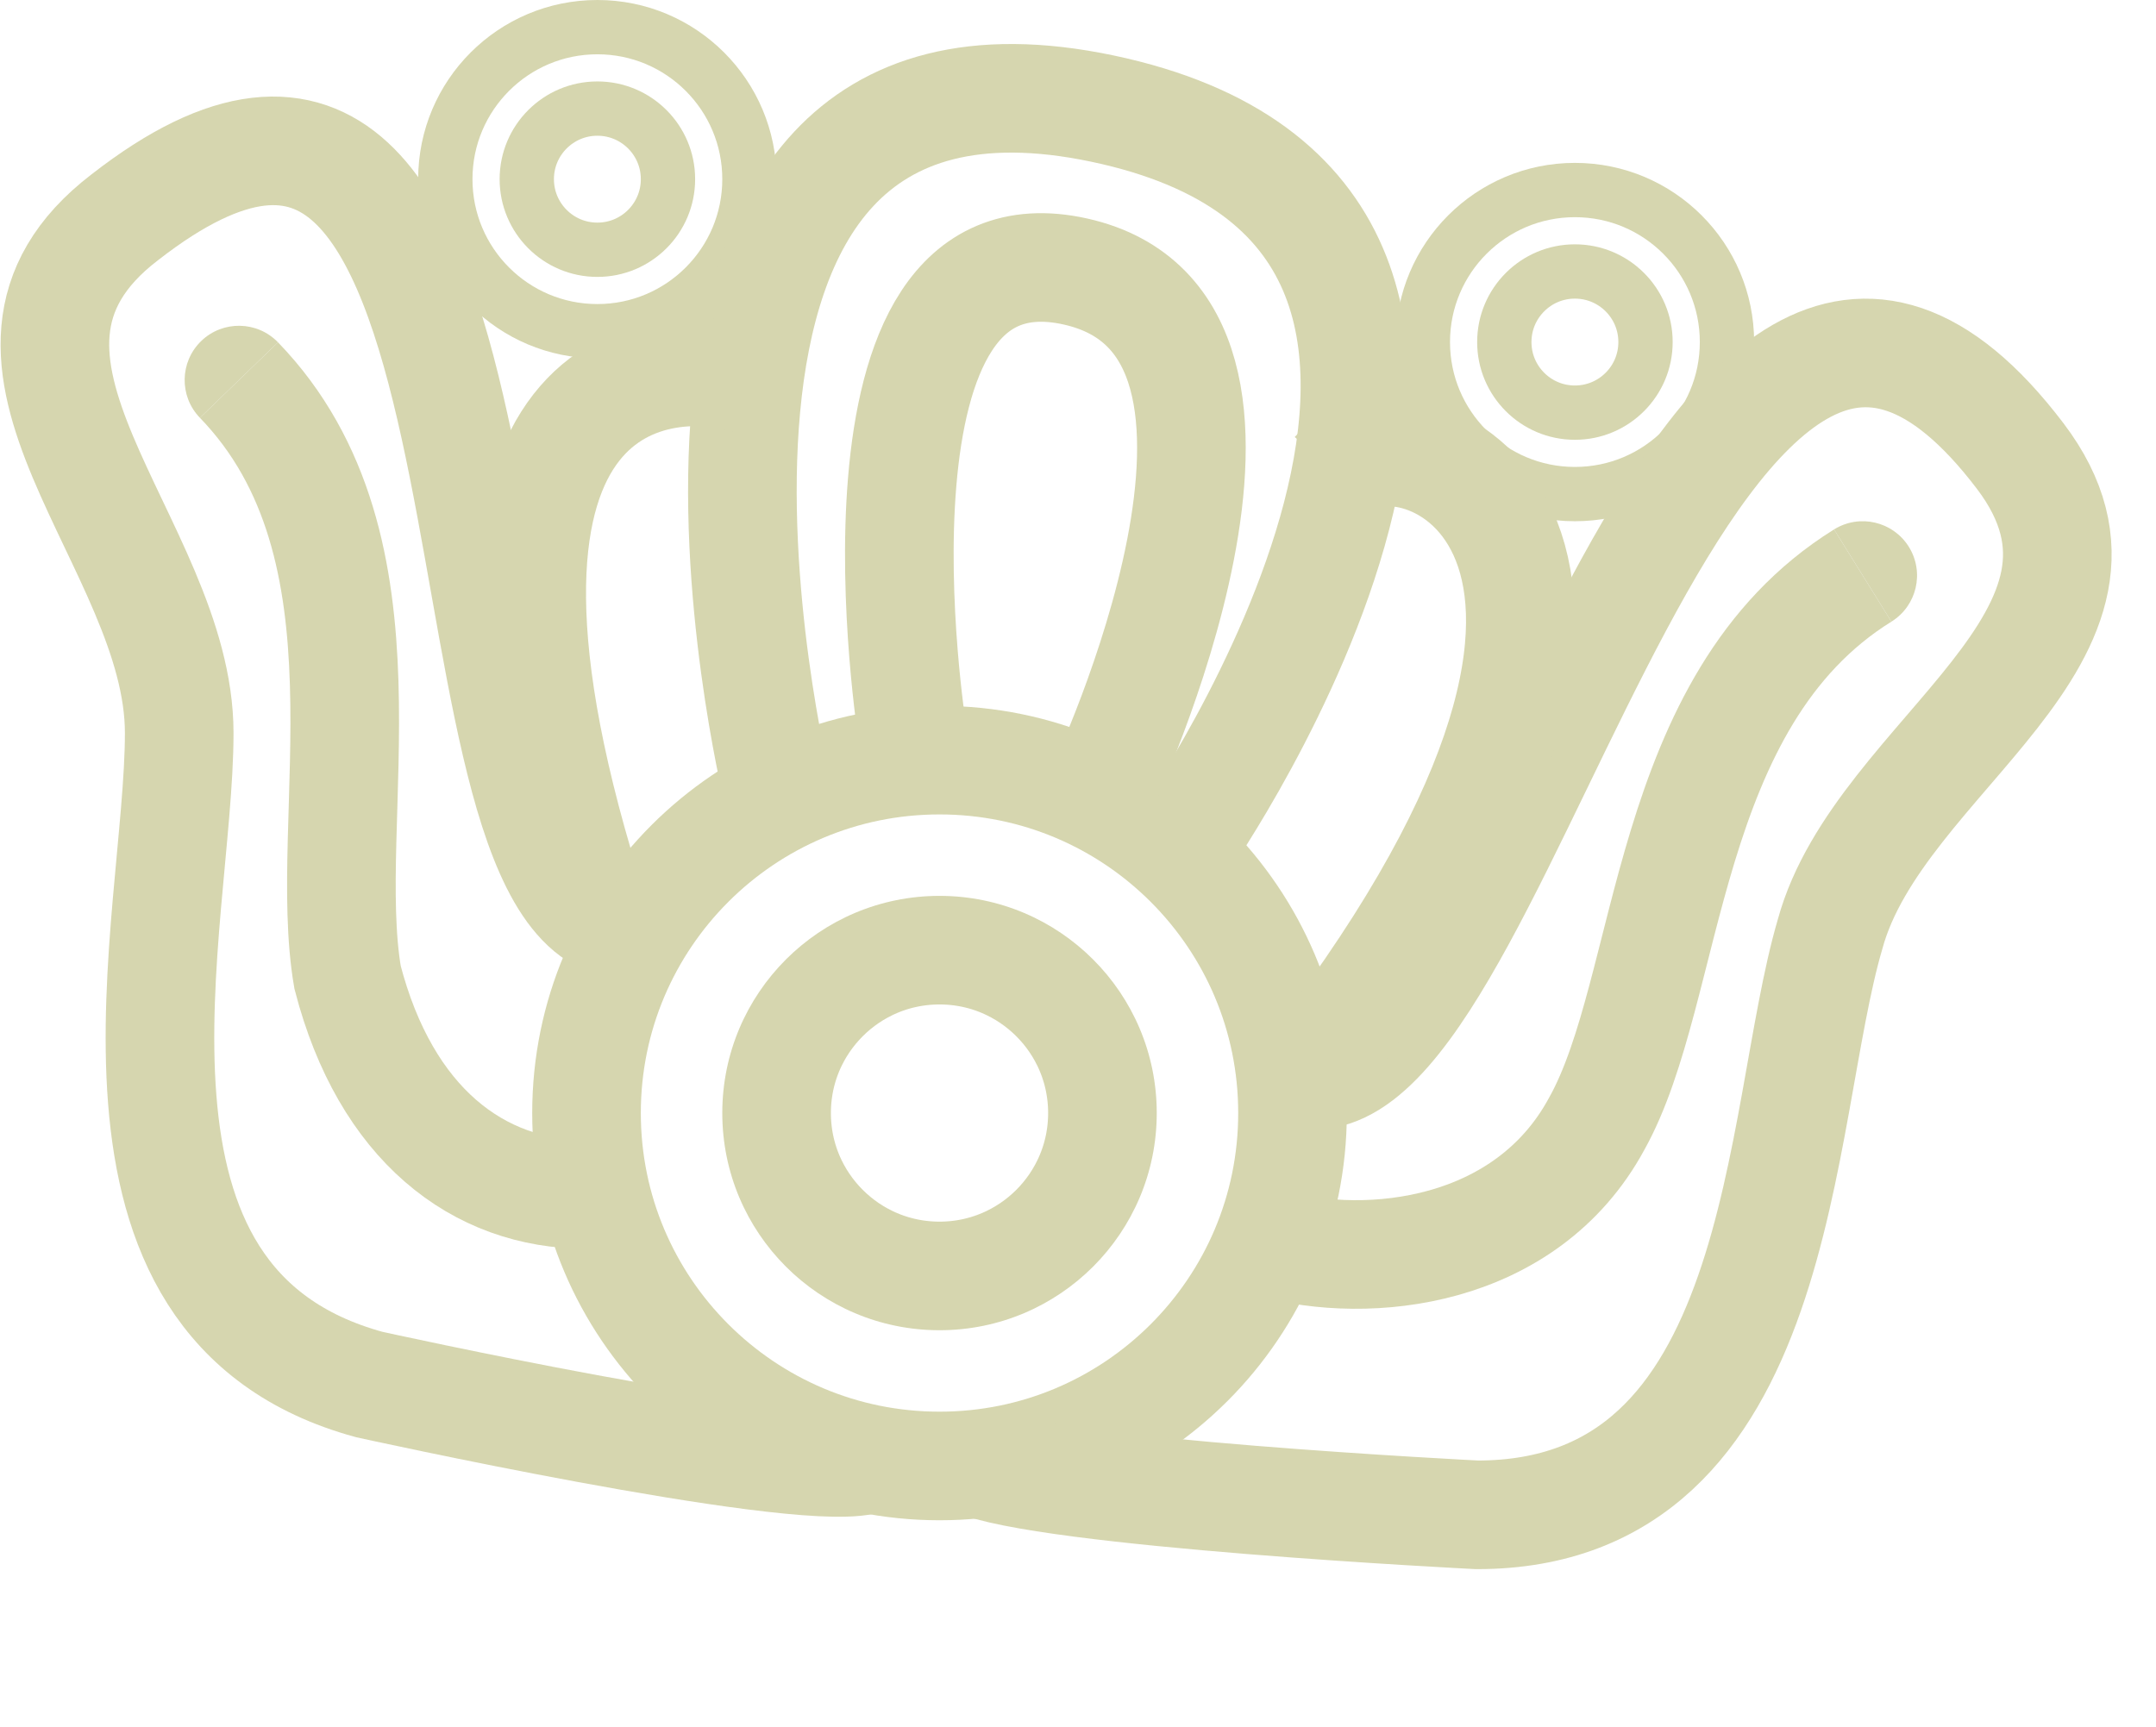
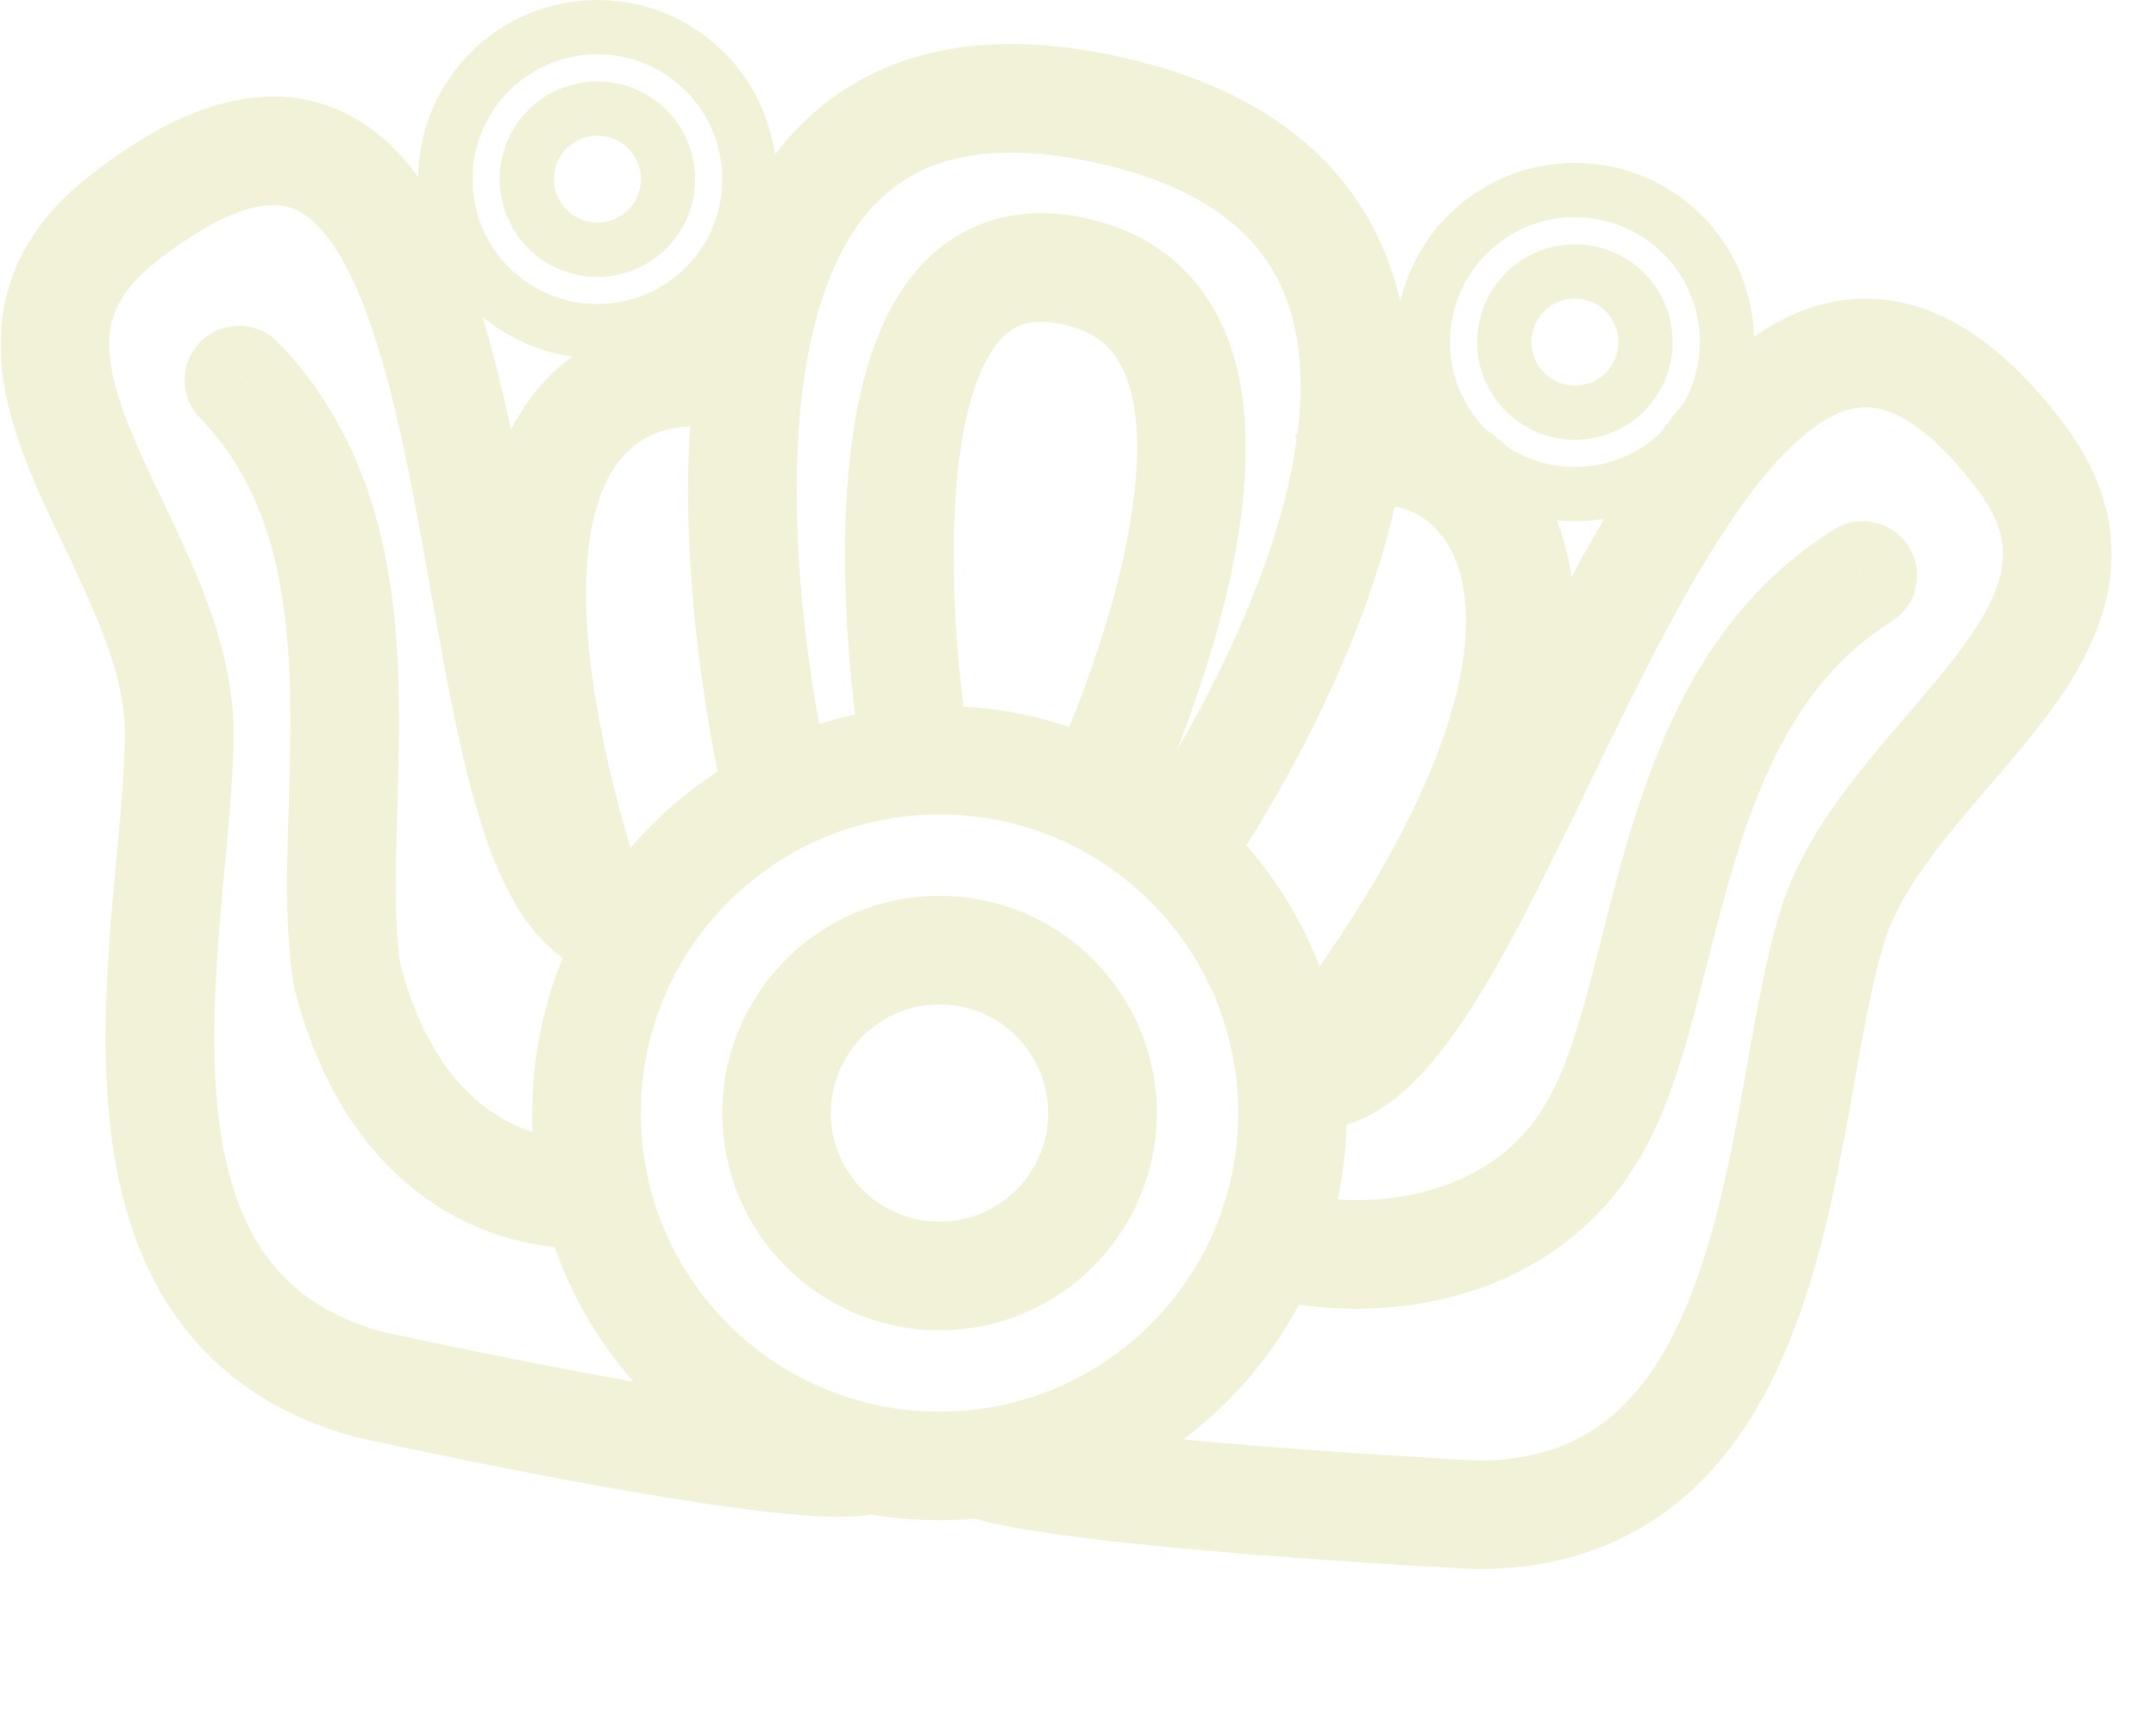
<svg xmlns="http://www.w3.org/2000/svg" fill="none" style="-webkit-print-color-adjust:exact" viewBox="-1 0 39.7 31.8">
  <circle cx="16.3" cy="20.5" r="7.5" />
  <defs>
    <clipPath id="b">
      <use href="#a" />
    </clipPath>
-     <circle id="a" cx="16.3" cy="20.5" r="7.5" fill="none" stroke="#d6d6af" stroke-opacity="1" stroke-width="4" />
+     <circle id="a" cx="16.3" cy="20.5" r="7.5" fill="none" stroke="#F2F2D9" stroke-opacity="1" stroke-width="4" />
  </defs>
  <use clip-path="url('#b')" href="#a" />
  <circle cx="16.3" cy="20.5" r="4" />
  <defs>
    <clipPath id="d">
      <use href="#c" />
    </clipPath>
-     <circle id="c" cx="16.3" cy="20.5" r="4" fill="none" stroke="#d6d6af" stroke-opacity="1" stroke-width="4" />
+     <circle id="c" cx="16.3" cy="20.5" r="4" fill="none" stroke="#F2F2D9" stroke-opacity="1" stroke-width="4" />
  </defs>
  <use clip-path="url('#d')" href="#c" />
  <circle cx="28" cy="6.3" r="3.3" />
  <defs>
    <clipPath id="f">
      <use href="#e" />
    </clipPath>
-     <circle id="e" cx="28" cy="6.3" r="3.3" fill="none" stroke="#d6d6af" stroke-opacity="1" stroke-width="2" />
+     <circle id="e" cx="28" cy="6.3" r="3.3" fill="none" stroke="#F2F2D9" stroke-opacity="1" stroke-width="2" />
  </defs>
  <use clip-path="url('#f')" href="#e" />
  <circle cx="28" cy="6.3" r="1.8" />
  <defs>
    <clipPath id="h">
      <use href="#g" />
    </clipPath>
-     <circle id="g" cx="28" cy="6.3" r="1.8" fill="none" stroke="#d6d6af" stroke-opacity="1" stroke-width="2" />
+     <circle id="g" cx="28" cy="6.3" r="1.8" fill="none" stroke="#F2F2D9" stroke-opacity="1" stroke-width="2" />
  </defs>
  <use clip-path="url('#h')" href="#g" />
  <circle cx="10" cy="3.3" r="3.3" />
  <defs>
    <clipPath id="j">
      <use href="#i" />
    </clipPath>
-     <circle id="i" cx="10" cy="3.3" r="3.3" fill="none" stroke="#d6d6af" stroke-opacity="1" stroke-width="2" />
+     <circle id="i" cx="10" cy="3.3" r="3.3" fill="none" stroke="#F2F2D9" stroke-opacity="1" stroke-width="2" />
  </defs>
  <use clip-path="url('#j')" href="#i" />
  <circle cx="10" cy="3.3" r="1.8" />
  <defs>
    <clipPath id="l">
      <use href="#k" />
    </clipPath>
-     <circle id="k" cx="10" cy="3.3" r="1.8" fill="none" stroke="#d6d6af" stroke-opacity="1" stroke-width="2" />
+     <circle id="k" cx="10" cy="3.3" r="1.8" fill="none" stroke="#F2F2D9" stroke-opacity="1" stroke-width="2" />
  </defs>
  <use clip-path="url('#l')" href="#k" />
  <path d="M13.3 14.5S9.8 0 19.3 2s1.5 13.5 1.5 13.5" />
-   <path stroke="#d6d6af" stroke-width="2" d="M13.3 14.5S9.8 0 19.3 2s1.5 13.5 1.5 13.5" />
+   <path stroke="#F2F2D9" stroke-width="2" d="M13.3 14.5S9.8 0 19.3 2s1.5 13.5 1.5 13.5" />
  <path d="M15.8 13.5S14.3 4 18.8 5s.5 9.5.5 9.5" />
-   <path stroke="#d6d6af" stroke-width="2" d="M15.8 13.5S14.3 4 18.8 5s.5 9.5.5 9.5" />
+   <path stroke="#F2F2D9" stroke-width="2" d="M15.8 13.5S14.3 4 18.8 5s.5 9.5.5 9.5" />
  <path d="M10.3 17C6.8 16 9-2 1.3 4c-3.4 2.6 1 6 1 9.5s-2 10.5 3.5 12c0 0 7.7 1.7 9.1 1.4" />
-   <path stroke="#d6d6af" stroke-width="2" d="M10.3 17C6.8 16 9-2 1.3 4c-3.4 2.6 1 6 1 9.5s-2 10.5 3.5 12c0 0 7.7 1.7 9.1 1.4" />
+   <path stroke="#F2F2D9" stroke-width="2" d="M10.3 17C6.8 16 9-2 1.3 4c-3.4 2.6 1 6 1 9.5s-2 10.5 3.5 12c0 0 7.7 1.7 9.1 1.4" />
  <path d="M12.8 7c-1.5-.5-6-.3-3 9.4" />
-   <path stroke="#d6d6af" stroke-width="2" d="M12.8 7c-1.5-.5-6-.3-3 9.4" />
+   <path stroke="#F2F2D9" stroke-width="2" d="M12.8 7c-1.5-.5-6-.3-3 9.4" />
  <path d="M3.4 7c3 3.1 1.5 8.1 2 11 .7 2.7 2.4 4 4.4 4" />
  <defs>
-     <marker id="m" fill="#d6d6af" fill-opacity="1" markerHeight="6" markerWidth="6" orient="auto-start-reverse" refX="3" refY="3" viewBox="0 0 6 6">
+     <marker id="m" fill="#F2F2D9" fill-opacity="1" markerHeight="6" markerWidth="6" orient="auto-start-reverse" refX="3" refY="3" viewBox="0 0 6 6">
      <path d="M3 2.5a.5.5 0 0 1 0 1" />
    </marker>
  </defs>
-   <path stroke="#d6d6af" stroke-width="2" marker-start="url(#m)" d="M3.4 7c3 3.1 1.5 8.1 2 11 .7 2.7 2.4 4 4.4 4" />
+   <path stroke="#F2F2D9" stroke-width="2" marker-start="url(#m)" d="M3.4 7c3 3.1 1.5 8.1 2 11 .7 2.7 2.4 4 4.4 4" />
  <path d="M23.2 19.8c3.6 0 7-19.3 13-11.4 2.5 3.3-2.6 5.5-3.5 8.8-1 3.4-.8 10.7-6.5 10.7 0 0-8-.4-9.3-1" />
-   <path stroke="#d6d6af" stroke-width="2" d="M23.2 19.8c3.6 0 7-19.3 13-11.4 2.5 3.3-2.6 5.5-3.5 8.8-1 3.4-.8 10.7-6.5 10.7 0 0-8-.4-9.3-1" />
+   <path stroke="#F2F2D9" stroke-width="2" d="M23.2 19.8c3.6 0 7-19.3 13-11.4 2.5 3.3-2.6 5.5-3.5 8.8-1 3.4-.8 10.7-6.5 10.7 0 0-8-.4-9.3-1" />
  <path d="M23.6 8.7c1.2-1.4 7 .9 0 10.4" />
-   <path stroke="#d6d6af" stroke-width="2" d="M23.6 8.7c1.2-1.4 7 .9 0 10.4" />
+   <path stroke="#F2F2D9" stroke-width="2" d="M23.6 8.7c1.2-1.4 7 .9 0 10.4" />
  <path d="M33.3 10.6c-3.7 2.3-3.5 7.6-4.9 10.1-1.3 2.4-4.2 2.7-6 2.2" />
  <defs>
-     <marker id="n" fill="#d6d6af" fill-opacity="1" markerHeight="6" markerWidth="6" orient="auto-start-reverse" refX="3" refY="3" viewBox="0 0 6 6">
+     <marker id="n" fill="#F2F2D9" fill-opacity="1" markerHeight="6" markerWidth="6" orient="auto-start-reverse" refX="3" refY="3" viewBox="0 0 6 6">
      <path d="M3 2.5a.5.5 0 0 1 0 1" />
    </marker>
  </defs>
-   <path stroke="#d6d6af" stroke-width="2" marker-start="url(#n)" d="M33.3 10.6c-3.7 2.3-3.5 7.6-4.9 10.1-1.3 2.4-4.2 2.7-6 2.2" />
+   <path stroke="#F2F2D9" stroke-width="2" marker-start="url(#n)" d="M33.3 10.6c-3.7 2.3-3.5 7.6-4.9 10.1-1.3 2.4-4.2 2.7-6 2.2" />
</svg>
